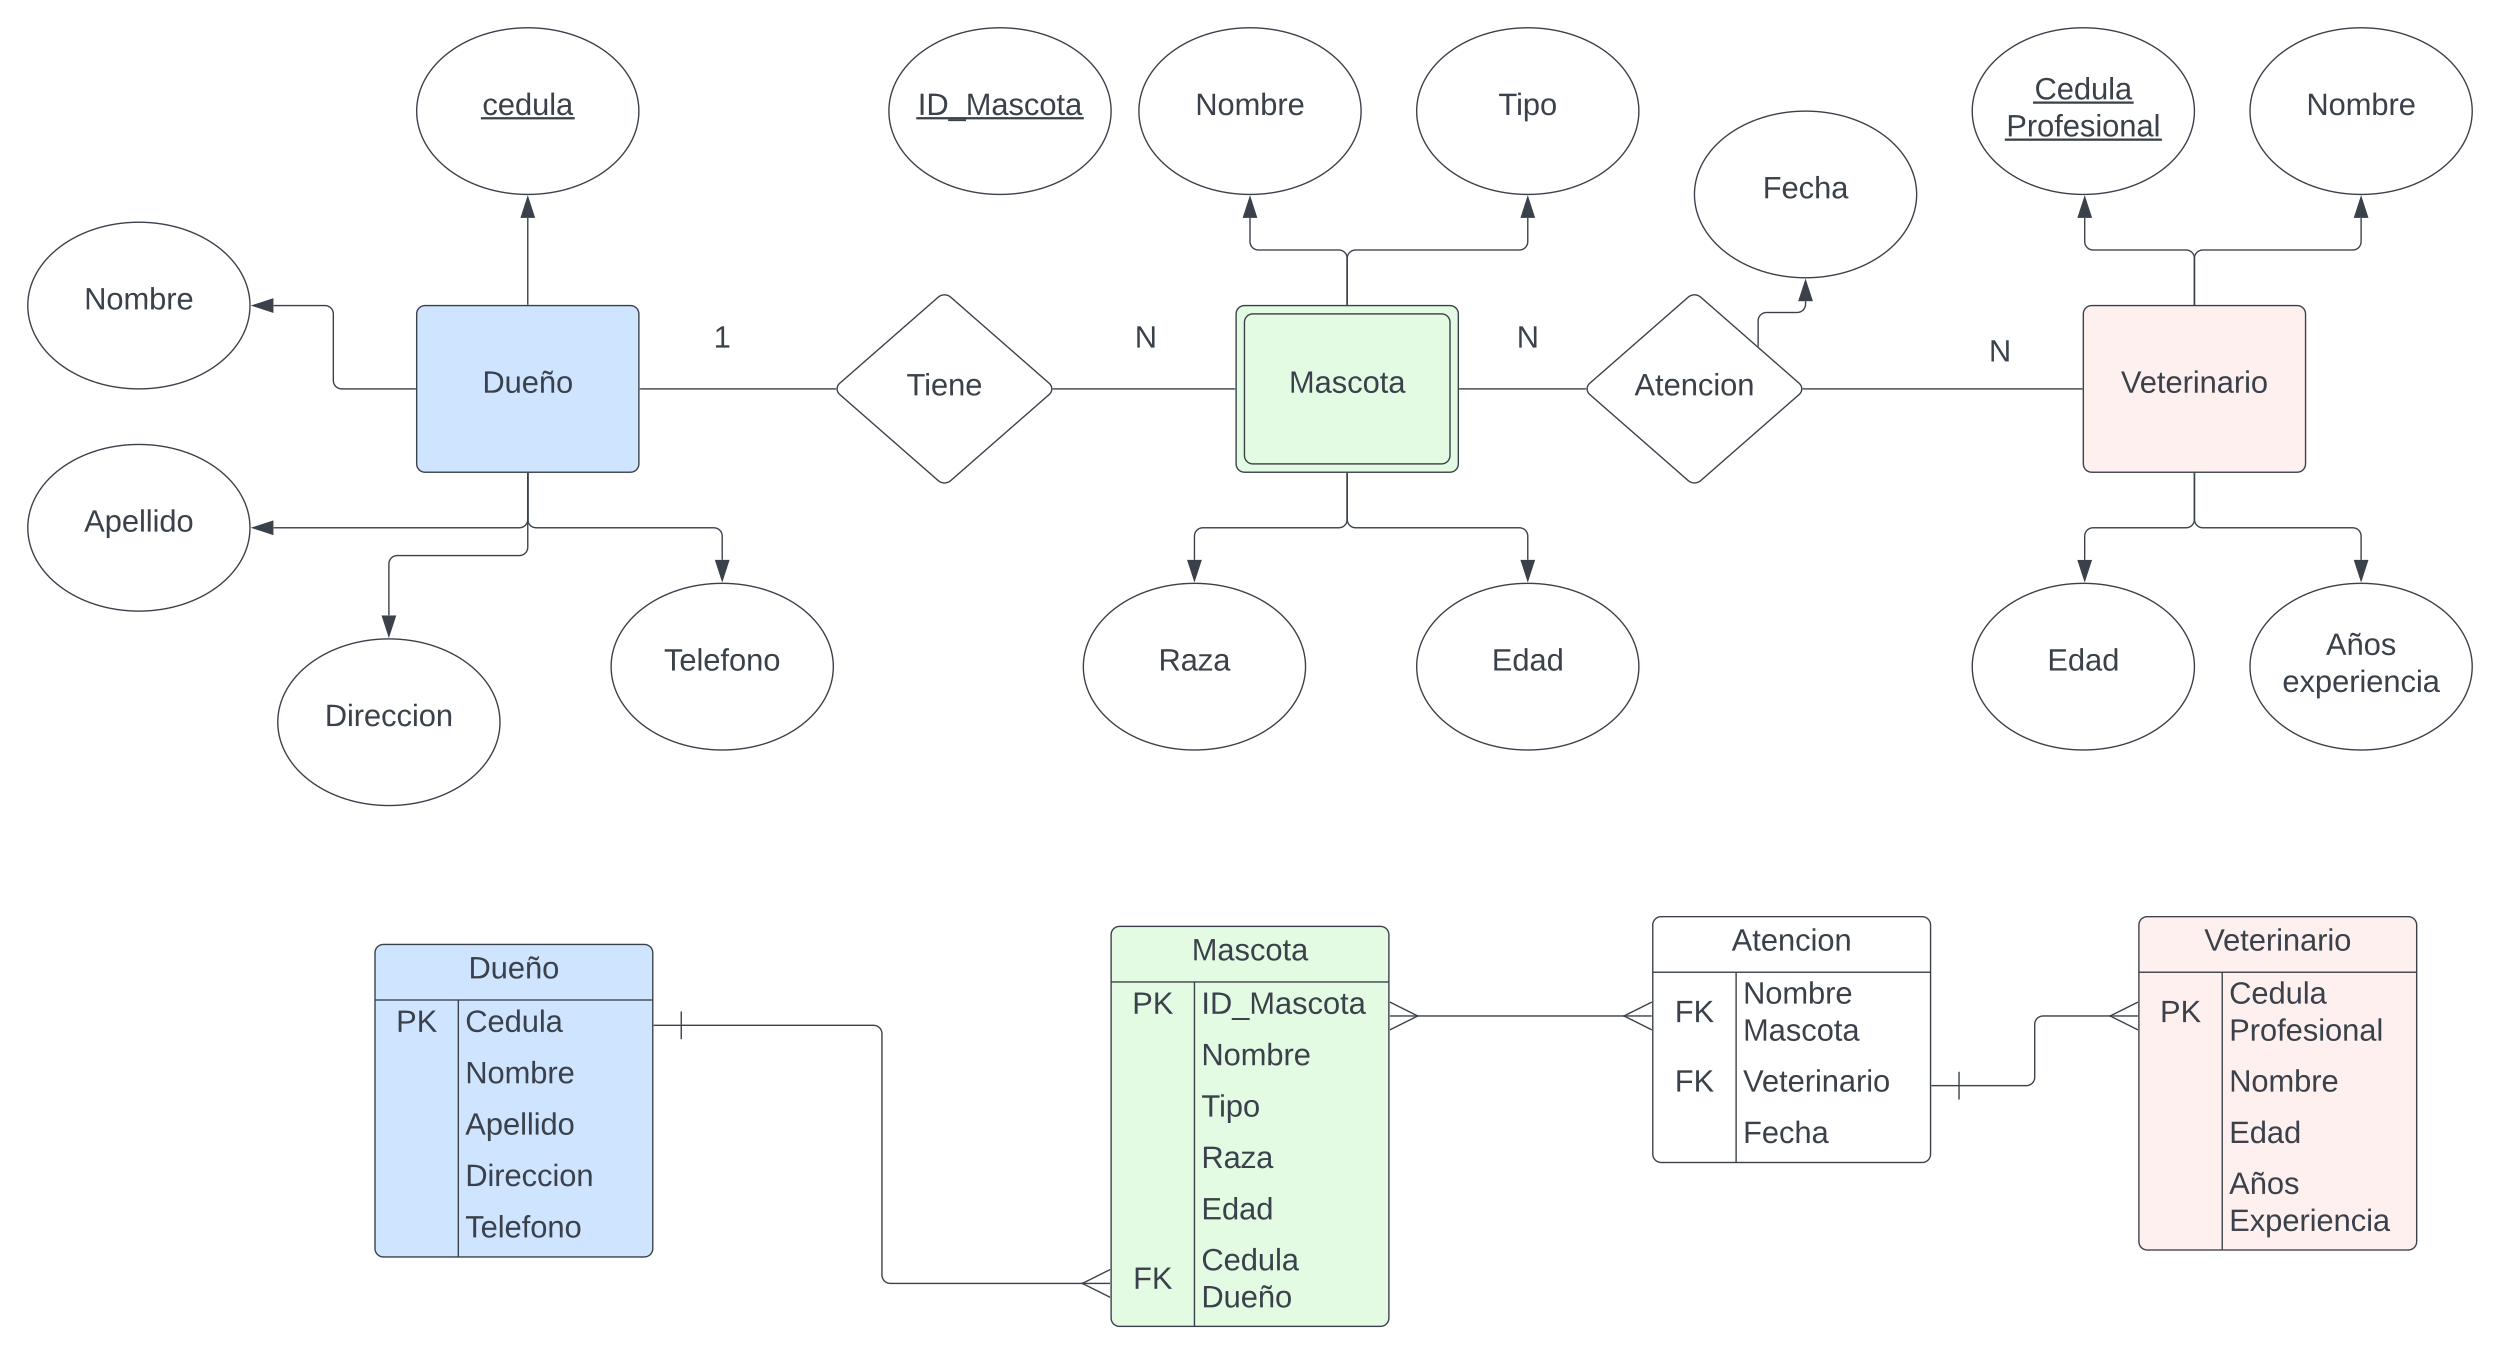
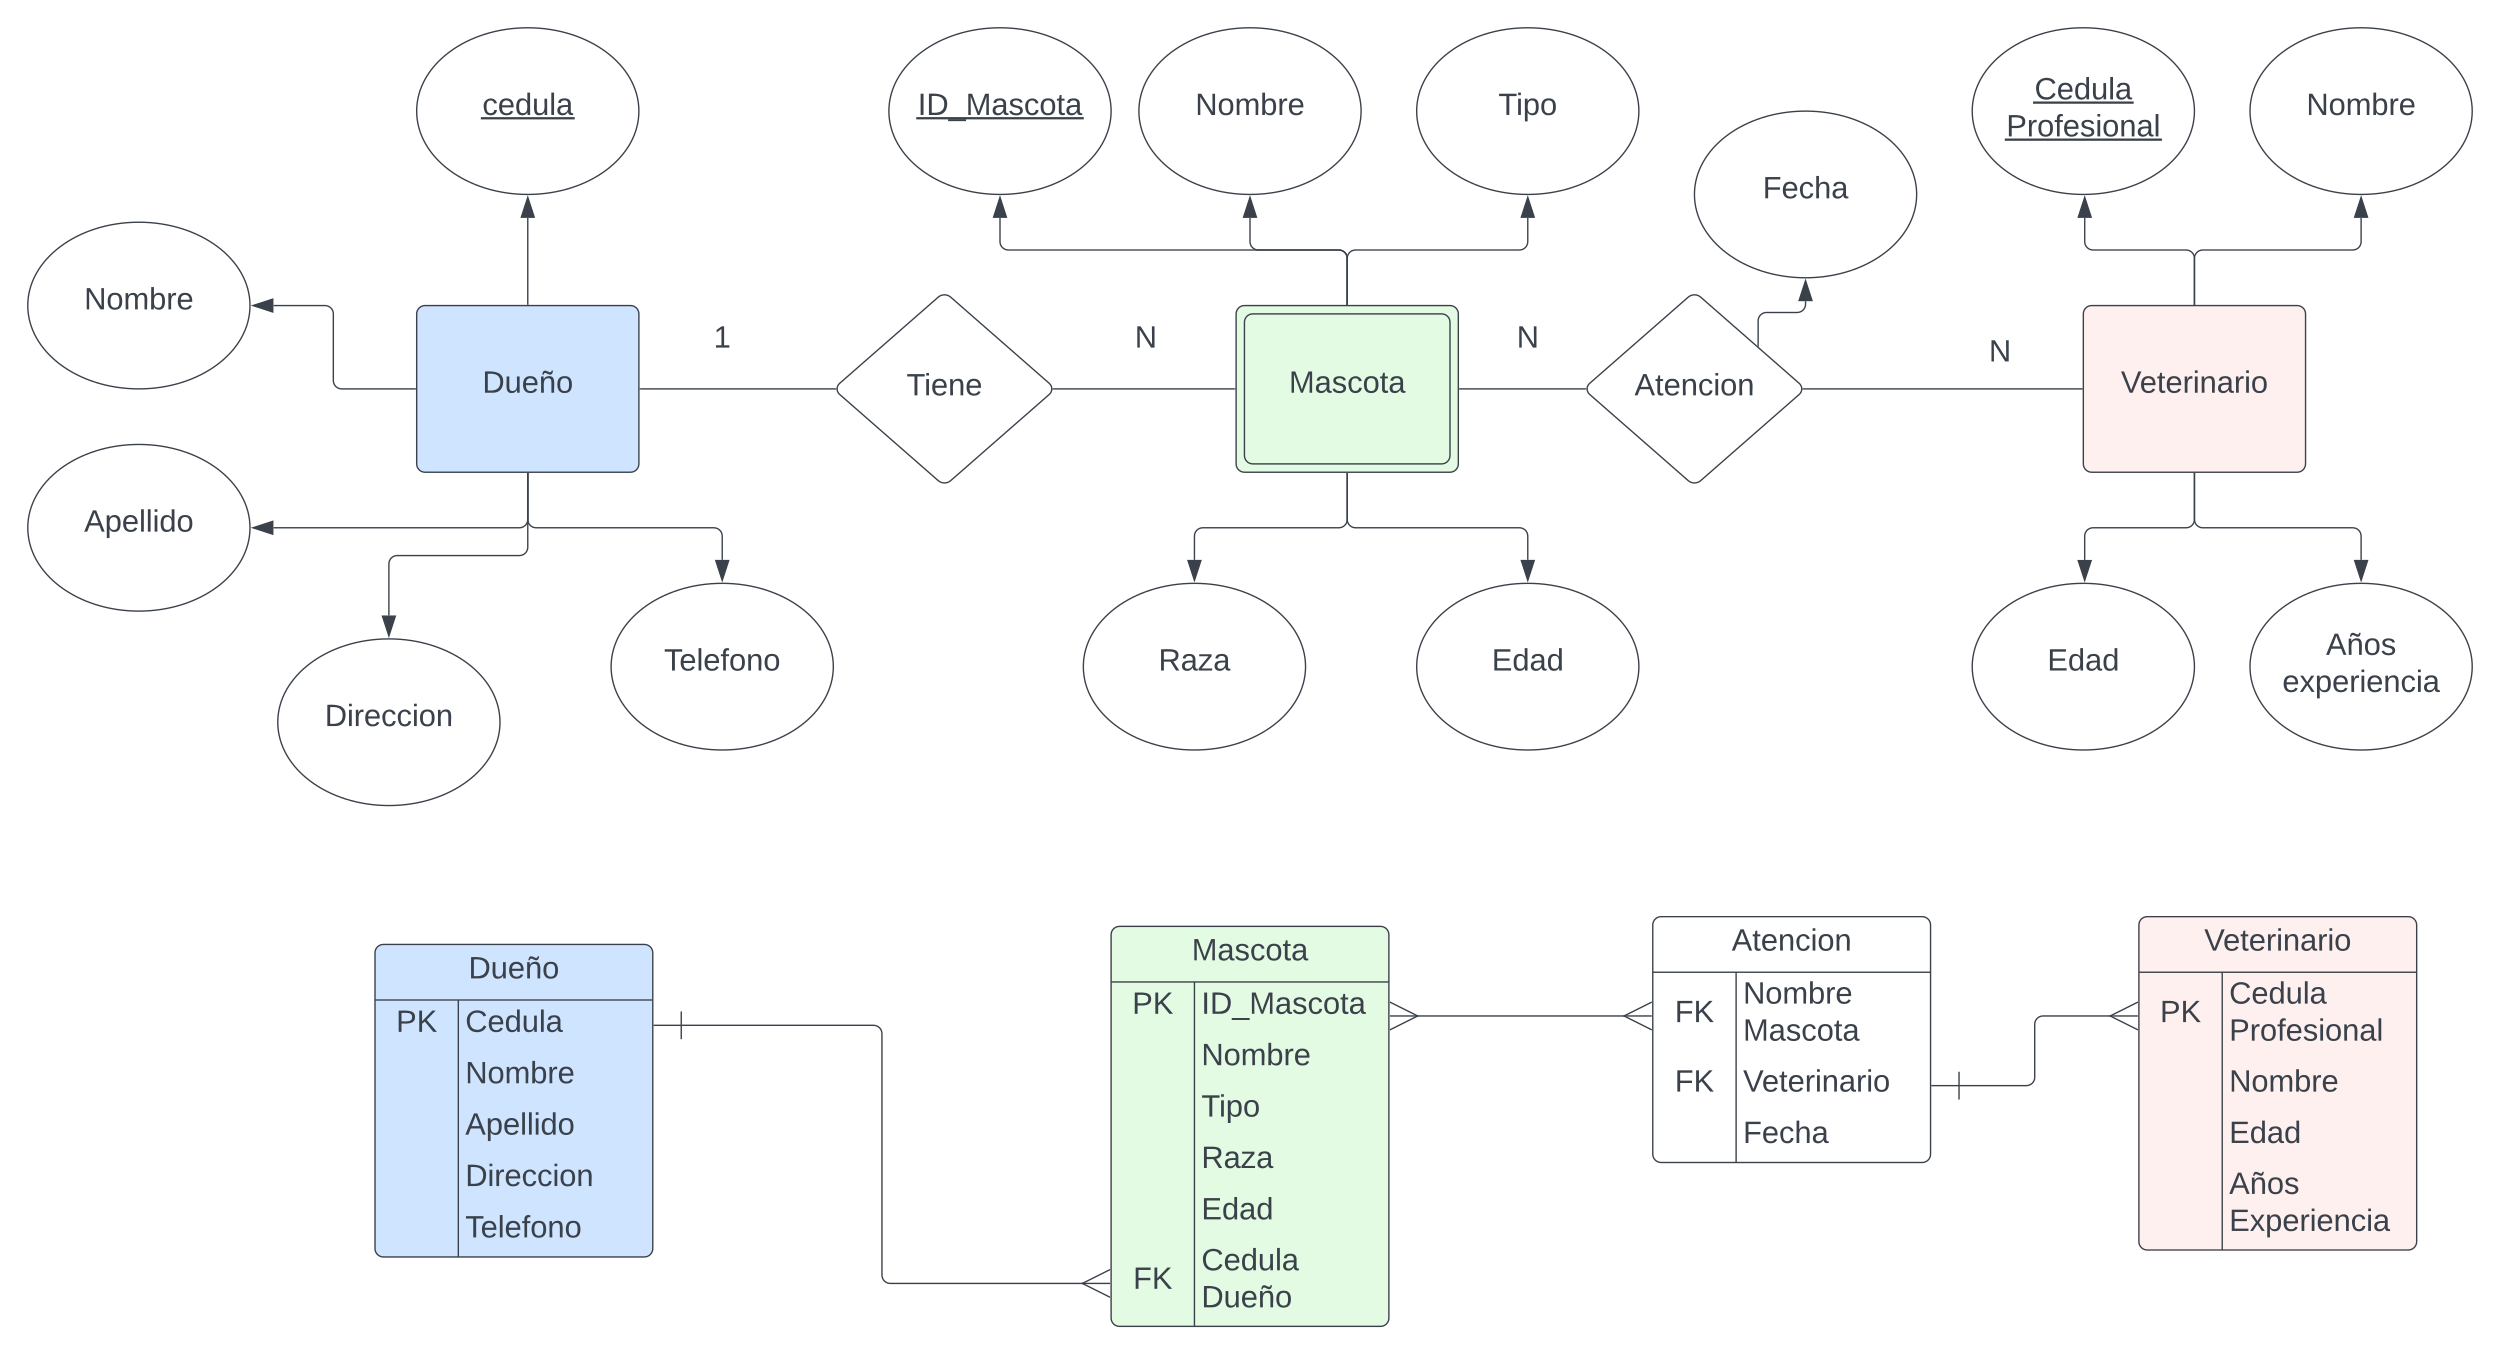
<svg xmlns="http://www.w3.org/2000/svg" xmlns:ns1="lucid" xmlns:xlink="http://www.w3.org/1999/xlink" width="1800" height="975">
  <g transform="translate(220 60)" ns1:page-tab-id="0_0">
    <path d="M-500-500h2500v1500H-500z" fill="#fff" />
    <path d="M80 166a6 6 0 0 1 6-6h148a6 6 0 0 1 6 6v108a6 6 0 0 1-6 6H86a6 6 0 0 1-6-6z" stroke="#3a414a" fill="#cfe4ff" />
    <use xlink:href="#a" transform="matrix(1,0,0,1,80,160) translate(47.31981 62.77778)" />
    <path d="M455.5 153.95a6.86 6.86 0 0 1 9 0l71 62.1a5.25 5.25 0 0 1 0 7.9l-71 62.1a6.86 6.86 0 0 1-9 0l-71-62.1a5.25 5.25 0 0 1 0-7.9z" stroke="#3a414a" fill="#fff" />
    <use xlink:href="#b" transform="matrix(1,0,0,1,380,150) translate(52.69019 74.65278)" />
    <path d="M241 220h140.72" stroke="#3a414a" fill="none" />
    <path d="M241 220.5h-.5v-1h.5zM382.22 220l.04.5h-.55v-1h.56z" stroke="#3a414a" stroke-width=".05" fill="#3a414a" />
    <path d="M538.28 220H669" stroke="#3a414a" fill="none" />
    <path d="M538.3 220.5h-.56l.04-.5-.04-.5h.55zM669.5 220.5h-.5v-1h.5z" stroke="#3a414a" stroke-width=".05" fill="#3a414a" />
    <path d="M995.5 153.95a6.86 6.86 0 0 1 9 0l70.98 62.1a5.25 5.25 0 0 1 0 7.9l-70.97 62.1a6.86 6.86 0 0 1-9 0l-71-62.1a5.25 5.25 0 0 1 0-7.9z" stroke="#3a414a" fill="#fff" />
    <use xlink:href="#c" transform="matrix(1,0,0,1,920,150) translate(36.82599 74.65278)" />
    <path d="M1280 166a6 6 0 0 1 6-6h148a6 6 0 0 1 6 6v108a6 6 0 0 1-6 6h-148a6 6 0 0 1-6-6z" stroke="#3a414a" fill="#fff0f0" />
    <use xlink:href="#d" transform="matrix(1,0,0,1,1280,160) translate(27.04204 62.77778)" />
    <path d="M240 20c0 33.14-35.82 60-80 60S80 53.14 80 20s35.82-60 80-60 80 26.86 80 60z" stroke="#3a414a" fill="#fff" />
    <use xlink:href="#e" transform="matrix(1,0,0,1,80,-40) translate(47.31981 62.77778)" />
    <path d="M-40 160c0 33.14-35.82 60-80 60s-80-26.86-80-60 35.82-60 80-60 80 26.86 80 60z" stroke="#3a414a" fill="#fff" />
    <use xlink:href="#f" transform="matrix(1,0,0,1,-200,100) translate(40.59142 62.77778)" />
    <path d="M-40 320c0 33.14-35.82 60-80 60s-80-26.86-80-60 35.82-60 80-60 80 26.86 80 60z" stroke="#3a414a" fill="#fff" />
    <use xlink:href="#g" transform="matrix(1,0,0,1,-200,260) translate(40.59142 62.77778)" />
    <path d="M140 460c0 33.14-35.82 60-80 60s-80-26.86-80-60 35.82-60 80-60 80 26.86 80 60z" stroke="#3a414a" fill="#fff" />
    <use xlink:href="#h" transform="matrix(1,0,0,1,-20,400) translate(33.83216 62.77778)" />
    <path d="M380 420c0 33.14-35.82 60-80 60s-80-26.86-80-60 35.82-60 80-60 80 26.86 80 60z" stroke="#3a414a" fill="#fff" />
    <use xlink:href="#i" transform="matrix(1,0,0,1,220,360) translate(38.09142 62.77778)" />
    <path d="M79 220H26a6 6 0 0 1-6-6v-48a6 6 0 0 0-6-6h-37.12" stroke="#3a414a" fill="none" />
    <path d="M79.5 220.5H79v-1h.5z" stroke="#3a414a" stroke-width=".05" fill="#3a414a" />
    <path d="M-37.88 160l14.26-4.63v9.26z" stroke="#3a414a" fill="#3a414a" />
    <path d="M160 281v33a6 6 0 0 1-6 6H-23.12" stroke="#3a414a" fill="none" />
    <path d="M160.5 281h-1v-.5h1z" stroke="#3a414a" stroke-width=".05" fill="#3a414a" />
    <path d="M-37.88 320l14.26-4.63v9.26z" stroke="#3a414a" fill="#3a414a" />
    <path d="M160 281v53a6 6 0 0 1-6 6H66a6 6 0 0 0-6 6v37.12" stroke="#3a414a" fill="none" />
    <path d="M160.5 281h-1v-.5h1z" stroke="#3a414a" stroke-width=".05" fill="#3a414a" />
    <path d="M60 397.88l-4.63-14.26h9.27z" stroke="#3a414a" fill="#3a414a" />
    <path d="M160 281v33a6 6 0 0 0 6 6h128a6 6 0 0 1 6 6v17.12" stroke="#3a414a" fill="none" />
    <path d="M160.5 281h-1v-.5h1z" stroke="#3a414a" stroke-width=".05" fill="#3a414a" />
    <path d="M300 357.88l-4.63-14.26h9.26z" stroke="#3a414a" fill="#3a414a" />
    <path d="M160 159V96.88" stroke="#3a414a" fill="none" />
    <path d="M160.5 159.5h-1v-.5h1z" stroke="#3a414a" stroke-width=".05" fill="#3a414a" />
    <path d="M160 82.12l4.63 14.26h-9.26z" stroke="#3a414a" fill="#3a414a" />
    <path d="M250 166a6 6 0 0 1 6-6h88a6 6 0 0 1 6 6v38a6 6 0 0 1-6 6h-88a6 6 0 0 1-6-6z" stroke="#000" stroke-opacity="0" fill="#fff" fill-opacity="0" />
    <use xlink:href="#j" transform="matrix(1,0,0,1,255,165) translate(38.82716 25.27778)" />
    <path d="M555 166a6 6 0 0 1 6-6h88a6 6 0 0 1 6 6v38a6 6 0 0 1-6 6h-88a6 6 0 0 1-6-6z" stroke="#000" stroke-opacity="0" fill="#fff" fill-opacity="0" />
    <use xlink:href="#k" transform="matrix(1,0,0,1,560,165) translate(37.00617 25.27778)" />
    <path d="M831 220h90.72" stroke="#3a414a" fill="none" />
    <path d="M831 220.5h-.5v-1h.5zM922.22 220l.04.5h-.55v-1h.56z" stroke="#3a414a" stroke-width=".05" fill="#3a414a" />
    <path d="M1078.28 220H1279" stroke="#3a414a" fill="none" />
    <path d="M1078.3 220.5h-.56l.04-.5-.04-.5h.55zM1279.5 220.5h-.5v-1h.5z" stroke="#3a414a" stroke-width=".05" fill="#3a414a" />
    <path d="M670 166a6 6 0 0 1 6-6h148a6 6 0 0 1 6 6v108a6 6 0 0 1-6 6H676a6 6 0 0 1-6-6z" stroke="#3a414a" fill="#e3fae3" />
    <path d="M676 172a6 6 0 0 1 6-6h136a6 6 0 0 1 6 6v96a6 6 0 0 1-6 6H682a6 6 0 0 1-6-6z" stroke="#3a414a" fill="#e3fae3" />
    <path d="M676 172a6 6 0 0 1 6-6h136a6 6 0 0 1 6 6v96a6 6 0 0 1-6 6H682a6 6 0 0 1-6-6z" fill="none" />
    <use xlink:href="#l" transform="matrix(1,0,0,1,670,160) translate(38.06056 62.77778)" />
    <path d="M760 20c0 33.14-35.82 60-80 60s-80-26.86-80-60 35.82-60 80-60 80 26.86 80 60z" stroke="#3a414a" fill="#fff" />
    <use xlink:href="#f" transform="matrix(1,0,0,1,600,-40) translate(40.59142 62.77778)" />
    <path d="M960 20c0 33.14-35.82 60-80 60s-80-26.86-80-60 35.82-60 80-60 80 26.86 80 60z" stroke="#3a414a" fill="#fff" />
    <use xlink:href="#m" transform="matrix(1,0,0,1,800,-40) translate(58.86302 62.77778)" />
    <path d="M720 420c0 33.14-35.82 60-80 60s-80-26.86-80-60 35.82-60 80-60 80 26.86 80 60z" stroke="#3a414a" fill="#fff" />
    <use xlink:href="#n" transform="matrix(1,0,0,1,560,360) translate(54.10994 62.77778)" />
    <path d="M960 420c0 33.14-35.82 60-80 60s-80-26.86-80-60 35.82-60 80-60 80 26.86 80 60z" stroke="#3a414a" fill="#fff" />
    <use xlink:href="#o" transform="matrix(1,0,0,1,800,360) translate(54.07907 62.77778)" />
    <path d="M830 166a6 6 0 0 1 6-6h88a6 6 0 0 1 6 6v38a6 6 0 0 1-6 6h-88a6 6 0 0 1-6-6z" stroke="#000" stroke-opacity="0" fill="#fff" fill-opacity="0" />
    <use xlink:href="#k" transform="matrix(1,0,0,1,835,165) translate(37.00617 25.27778)" />
    <path d="M1170 176a6 6 0 0 1 6-6h88a6 6 0 0 1 6 6v38a6 6 0 0 1-6 6h-88a6 6 0 0 1-6-6z" stroke="#000" stroke-opacity="0" fill="#fff" fill-opacity="0" />
    <use xlink:href="#k" transform="matrix(1,0,0,1,1175,175) translate(37.00617 25.27778)" />
    <path d="M750 159v-33a6 6 0 0 0-6-6h-58a6 6 0 0 1-6-6V96.88" stroke="#3a414a" fill="none" />
    <path d="M750.5 159.5h-1v-.5h1z" stroke="#3a414a" stroke-width=".05" fill="#3a414a" />
    <path d="M680 82.12l4.63 14.26h-9.26z" stroke="#3a414a" fill="#3a414a" />
    <path d="M750 159v-33a6 6 0 0 1 6-6h118a6 6 0 0 0 6-6V96.88" stroke="#3a414a" fill="none" />
    <path d="M750.5 159.5h-1v-.5h1z" stroke="#3a414a" stroke-width=".05" fill="#3a414a" />
    <path d="M880 82.12l4.63 14.26h-9.26z" stroke="#3a414a" fill="#3a414a" />
    <path d="M1360 20c0 33.14-35.82 60-80 60s-80-26.86-80-60 35.82-60 80-60 80 26.86 80 60z" stroke="#3a414a" fill="#fff" />
    <use xlink:href="#p" transform="matrix(1,0,0,1,1200,-40) translate(44.88154 51.52778)" />
    <use xlink:href="#q" transform="matrix(1,0,0,1,1200,-40) translate(24.54204 78.19444)" />
    <path d="M1560 20c0 33.14-35.82 60-80 60s-80-26.86-80-60 35.82-60 80-60 80 26.86 80 60z" stroke="#3a414a" fill="#fff" />
    <use xlink:href="#f" transform="matrix(1,0,0,1,1400,-40) translate(40.59142 62.77778)" />
    <path d="M1360 420c0 33.14-35.82 60-80 60s-80-26.86-80-60 35.82-60 80-60 80 26.86 80 60z" stroke="#3a414a" fill="#fff" />
    <use xlink:href="#o" transform="matrix(1,0,0,1,1200,360) translate(54.07907 62.77778)" />
    <path d="M1560 420c0 33.14-35.82 60-80 60s-80-26.86-80-60 35.82-60 80-60 80 26.86 80 60z" stroke="#3a414a" fill="#fff" />
    <use xlink:href="#r" transform="matrix(1,0,0,1,1400,360) translate(54.69636 51.52778)" />
    <use xlink:href="#s" transform="matrix(1,0,0,1,1400,360) translate(23.30747 78.19444)" />
    <path d="M1160 80c0 33.14-35.82 60-80 60s-80-26.86-80-60 35.82-60 80-60 80 26.86 80 60z" stroke="#3a414a" fill="#fff" />
    <use xlink:href="#t" transform="matrix(1,0,0,1,1000,20) translate(49.17167 62.77778)" />
    <path d="M1360 159v-33a6 6 0 0 0-6-6h-67a6 6 0 0 1-6-6V96.88" stroke="#3a414a" fill="none" />
    <path d="M1360.5 159.5h-1v-.5h1z" stroke="#3a414a" stroke-width=".05" fill="#3a414a" />
    <path d="M1281 82.1l4.63 14.28h-9.27z" stroke="#3a414a" fill="#3a414a" />
    <path d="M1360 159v-33a6 6 0 0 1 6-6h108a6 6 0 0 0 6-6V96.88" stroke="#3a414a" fill="none" />
    <path d="M1360.5 159.5h-1v-.5h1z" stroke="#3a414a" stroke-width=".05" fill="#3a414a" />
    <path d="M1480 82.12l4.63 14.26h-9.27z" stroke="#3a414a" fill="#3a414a" />
    <path d="M1360 281v33a6 6 0 0 1-6 6h-67.03a6 6 0 0 0-6 6v17.15" stroke="#3a414a" fill="none" />
    <path d="M1360.5 281h-1v-.5h1z" stroke="#3a414a" stroke-width=".05" fill="#3a414a" />
    <path d="M1280.97 357.9l-4.63-14.25h9.27z" stroke="#3a414a" fill="#3a414a" />
    <path d="M1360 281v33a6 6 0 0 0 6 6h108a6 6 0 0 1 6 6v17.12" stroke="#3a414a" fill="none" />
    <path d="M1360.5 281h-1v-.5h1z" stroke="#3a414a" stroke-width=".05" fill="#3a414a" />
    <path d="M1480 357.88l-4.63-14.26h9.27z" stroke="#3a414a" fill="#3a414a" />
    <path d="M1045.86 188.96v-17.98a6 6 0 0 1 6-6H1074a6 6 0 0 0 6-6v-2.1" stroke="#3a414a" fill="none" />
    <path d="M1046.36 189.9l-1-.88v-.07h1z" stroke="#3a414a" stroke-width=".05" fill="#3a414a" />
    <path d="M1080 142.12l4.63 14.26h-9.27z" stroke="#3a414a" fill="#3a414a" />
    <path d="M750 281v33a6 6 0 0 1-6 6h-98a6 6 0 0 0-6 6v17.12" stroke="#3a414a" fill="none" />
    <path d="M750.5 281h-1v-.5h1z" stroke="#3a414a" stroke-width=".05" fill="#3a414a" />
    <path d="M640 357.88l-4.63-14.26h9.26z" stroke="#3a414a" fill="#3a414a" />
    <path d="M750 281v33a6 6 0 0 0 6 6h118a6 6 0 0 1 6 6v17.12" stroke="#3a414a" fill="none" />
    <path d="M750.5 281h-1v-.5h1z" stroke="#3a414a" stroke-width=".05" fill="#3a414a" />
    <path d="M880 357.88l-4.63-14.26h9.26z" stroke="#3a414a" fill="#3a414a" />
    <path d="M50 626a6 6 0 0 1 6-6h188a6 6 0 0 1 6 6v213a6 6 0 0 1-6 6H56a6 6 0 0 1-6-6z" fill="#cfe4ff" />
    <path d="M50 626a6 6 0 0 1 6-6h188a6 6 0 0 1 6 6v213a6 6 0 0 1-6 6H56a6 6 0 0 1-6-6zM50 660h200M110 660v185" stroke="#3a414a" fill="none" />
    <use xlink:href="#a" transform="matrix(1,0,0,1,60,620) translate(57.31481 24.44444)" />
    <use xlink:href="#u" transform="matrix(1,0,0,1,55,662.5) translate(10.18519 20.44444)" />
    <use xlink:href="#v" transform="matrix(1,0,0,1,115,662.5) translate(0 20.44444)" />
    <use xlink:href="#f" transform="matrix(1,0,0,1,115,699.5) translate(0 20.44444)" />
    <use xlink:href="#g" transform="matrix(1,0,0,1,115,736.5) translate(0 20.44444)" />
    <use xlink:href="#h" transform="matrix(1,0,0,1,115,773.5) translate(0 20.44444)" />
    <use xlink:href="#i" transform="matrix(1,0,0,1,115,810.5) translate(0 20.44444)" />
    <path d="M580 613a6 6 0 0 1 6-6h188a6 6 0 0 1 6 6v276a6 6 0 0 1-6 6H586a6 6 0 0 1-6-6z" fill="#e3fae3" />
    <path d="M580 613a6 6 0 0 1 6-6h188a6 6 0 0 1 6 6v276a6 6 0 0 1-6 6H586a6 6 0 0 1-6-6zM580 647h200M640 647v248" stroke="#3a414a" fill="none" />
    <use xlink:href="#l" transform="matrix(1,0,0,1,590,607) translate(48.05556 24.44444)" />
    <use xlink:href="#u" transform="matrix(1,0,0,1,585,649.5) translate(10.18519 20.44444)" />
    <use xlink:href="#w" transform="matrix(1,0,0,1,645,649.5) translate(0 20.44444)" />
    <use xlink:href="#f" transform="matrix(1,0,0,1,645,686.5) translate(0 20.44444)" />
    <use xlink:href="#m" transform="matrix(1,0,0,1,645,723.5) translate(0 20.44444)" />
    <use xlink:href="#n" transform="matrix(1,0,0,1,645,760.5) translate(0 20.44444)" />
    <use xlink:href="#o" transform="matrix(1,0,0,1,645,797.5) translate(0 20.44444)" />
    <use xlink:href="#x" transform="matrix(1,0,0,1,585,834.5) translate(10.83333 33.44444)" />
    <use xlink:href="#y" transform="matrix(1,0,0,1,645,834.5) translate(0 20.11111)" />
    <use xlink:href="#z" transform="matrix(1,0,0,1,645,834.5) translate(0 46.77778)" />
    <path d="M270.5 678.23H409a6 6 0 0 1 6 6v173.83a6 6 0 0 0 6 6h139.1" stroke="#3a414a" fill="none" />
    <path d="M270.5 688.23v-20M250.5 678.23h20" stroke="#3a414a" fill="#fff" />
    <path d="M579.28 874.06l-20-10 20-10" stroke="#3a414a" fill="#fff" fill-opacity="0" />
    <path d="M579.28 864.06h-20" stroke="#3a414a" fill="#fff" />
    <path d="M970 606a6 6 0 0 1 6-6h188a6 6 0 0 1 6 6v165a6 6 0 0 1-6 6H976a6 6 0 0 1-6-6z" fill="#fff" />
    <path d="M970 606a6 6 0 0 1 6-6h188a6 6 0 0 1 6 6v165a6 6 0 0 1-6 6H976a6 6 0 0 1-6-6zM970 640h200M1030 640v137" stroke="#3a414a" fill="none" />
    <use xlink:href="#c" transform="matrix(1,0,0,1,980,600) translate(46.82099 24.44444)" />
    <use xlink:href="#x" transform="matrix(1,0,0,1,975,642.5) translate(10.83333 33.44444)" />
    <use xlink:href="#A" transform="matrix(1,0,0,1,1035,642.5) translate(0 20.11111)" />
    <use xlink:href="#B" transform="matrix(1,0,0,1,1035,642.5) translate(0 46.77778)" />
    <use xlink:href="#x" transform="matrix(1,0,0,1,975,705.5) translate(10.83333 20.44444)" />
    <use xlink:href="#d" transform="matrix(1,0,0,1,1035,705.5) translate(0 20.44444)" />
    <use xlink:href="#t" transform="matrix(1,0,0,1,1035,742.5) translate(0 20.44444)" />
    <path d="M799.9 671.5h150.2" stroke="#3a414a" fill="none" />
    <path d="M780.72 661.5l20 10-20 10" stroke="#3a414a" fill="#fff" fill-opacity="0" />
    <path d="M780.72 671.5h20" stroke="#3a414a" fill="#fff" />
    <path d="M969.28 681.5l-20-10 20-10" stroke="#3a414a" fill="#fff" fill-opacity="0" />
    <path d="M969.28 671.5h-20M580 20c0 33.14-35.82 60-80 60s-80-26.86-80-60 35.82-60 80-60 80 26.86 80 60z" stroke="#3a414a" fill="#fff" />
    <use xlink:href="#C" transform="matrix(1,0,0,1,420,-40) translate(20.80747 62.77778)" />
    <path d="M1320 606a6 6 0 0 1 6-6h188a6 6 0 0 1 6 6v228a6 6 0 0 1-6 6h-188a6 6 0 0 1-6-6z" fill="#fff0f0" />
    <path d="M1320 606a6 6 0 0 1 6-6h188a6 6 0 0 1 6 6v228a6 6 0 0 1-6 6h-188a6 6 0 0 1-6-6zM1320 640h200M1380 640v200" stroke="#3a414a" fill="none" />
    <use xlink:href="#d" transform="matrix(1,0,0,1,1330,600) translate(37.03704 24.44444)" />
    <use xlink:href="#u" transform="matrix(1,0,0,1,1325,642.5) translate(10.18519 33.44444)" />
    <use xlink:href="#y" transform="matrix(1,0,0,1,1385,642.5) translate(0 20.11111)" />
    <use xlink:href="#D" transform="matrix(1,0,0,1,1385,642.5) translate(0 46.77778)" />
    <use xlink:href="#f" transform="matrix(1,0,0,1,1385,705.5) translate(0 20.44444)" />
    <use xlink:href="#o" transform="matrix(1,0,0,1,1385,742.5) translate(0 20.44444)" />
    <use xlink:href="#r" transform="matrix(1,0,0,1,1385,779.5) translate(0 20.11111)" />
    <use xlink:href="#E" transform="matrix(1,0,0,1,1385,779.5) translate(0 46.77778)" />
    <path d="M1300.1 671.5H1251a6 6 0 0 0-6 6v38.16a6 6 0 0 1-6 6h-48.5" stroke="#3a414a" fill="none" />
    <path d="M1319.28 681.5l-20-10 20-10" stroke="#3a414a" fill="#fff" fill-opacity="0" />
    <path d="M1319.28 671.5h-20M1190.5 731.66v-20M1170.5 721.66h20" stroke="#3a414a" fill="#fff" />
+     <path d="M750 159v-33a6 6 0 0 0-6-6H506a6 6 0 0 1-6-6V96.88" stroke="#3a414a" fill="none" />
+     <path d="M750.5 159.5h-1v-.5h1z" stroke="#3a414a" stroke-width=".05" fill="#3a414a" />
+     <path d="M500 82.12l4.63 14.26h-9.26z" stroke="#3a414a" fill="#3a414a" />
    <defs>
      <path fill="#3a414a" d="M30-248c118-7 216 8 213 122C240-48 200 0 122 0H30v-248zM63-27c89 8 146-16 146-99s-60-101-146-95v194" id="F" />
      <path fill="#3a414a" d="M84 4C-5 8 30-112 23-190h32v120c0 31 7 50 39 49 72-2 45-101 50-169h31l1 190h-30c-1-10 1-25-2-33-11 22-28 36-60 37" id="G" />
      <path fill="#3a414a" d="M100-194c63 0 86 42 84 106H49c0 40 14 67 53 68 26 1 43-12 49-29l28 8c-11 28-37 45-77 45C44 4 14-33 15-96c1-61 26-98 85-98zm52 81c6-60-76-77-97-28-3 7-6 17-6 28h103" id="H" />
      <path fill="#3a414a" d="M118-194c89-4 53 116 60 194h-32v-121c0-31-8-49-39-48C35-167 63-67 58 0H26l-1-190h30c1 10-1 24 2 32 11-22 29-35 61-36zm47-64c-3 23-9 48-36 47-26-1-65-44-74 0H39c4-23 8-48 36-47s64 44 74 0h16" id="I" />
      <path fill="#3a414a" d="M100-194c62-1 85 37 85 99 1 63-27 99-86 99S16-35 15-95c0-66 28-99 85-99zM99-20c44 1 53-31 53-75 0-43-8-75-51-75s-53 32-53 75 10 74 51 75" id="J" />
      <g id="a">
        <use transform="matrix(0.0617284,0,0,0.0617284,0,0)" xlink:href="#F" />
        <use transform="matrix(0.0617284,0,0,0.0617284,15.98765,0)" xlink:href="#G" />
        <use transform="matrix(0.0617284,0,0,0.0617284,28.33333,0)" xlink:href="#H" />
        <use transform="matrix(0.0617284,0,0,0.0617284,40.67901,0)" xlink:href="#I" />
        <use transform="matrix(0.0617284,0,0,0.0617284,53.02469,0)" xlink:href="#J" />
      </g>
      <path fill="#3a414a" d="M127-220V0H93v-220H8v-28h204v28h-85" id="K" />
      <path fill="#3a414a" d="M24-231v-30h32v30H24zM24 0v-190h32V0H24" id="L" />
      <path fill="#3a414a" d="M117-194c89-4 53 116 60 194h-32v-121c0-31-8-49-39-48C34-167 62-67 57 0H25l-1-190h30c1 10-1 24 2 32 11-22 29-35 61-36" id="M" />
      <g id="b">
        <use transform="matrix(0.0617284,0,0,0.0617284,0,0)" xlink:href="#K" />
        <use transform="matrix(0.0617284,0,0,0.0617284,12.71605,0)" xlink:href="#L" />
        <use transform="matrix(0.0617284,0,0,0.0617284,17.59259,0)" xlink:href="#H" />
        <use transform="matrix(0.0617284,0,0,0.0617284,29.93827,0)" xlink:href="#M" />
        <use transform="matrix(0.0617284,0,0,0.0617284,42.28395,0)" xlink:href="#H" />
      </g>
      <path fill="#3a414a" d="M205 0l-28-72H64L36 0H1l101-248h38L239 0h-34zm-38-99l-47-123c-12 45-31 82-46 123h93" id="N" />
      <path fill="#3a414a" d="M59-47c-2 24 18 29 38 22v24C64 9 27 4 27-40v-127H5v-23h24l9-43h21v43h35v23H59v120" id="O" />
      <path fill="#3a414a" d="M96-169c-40 0-48 33-48 73s9 75 48 75c24 0 41-14 43-38l32 2c-6 37-31 61-74 61-59 0-76-41-82-99-10-93 101-131 147-64 4 7 5 14 7 22l-32 3c-4-21-16-35-41-35" id="P" />
      <g id="c">
        <use transform="matrix(0.0617284,0,0,0.0617284,0,0)" xlink:href="#N" />
        <use transform="matrix(0.0617284,0,0,0.0617284,14.81481,0)" xlink:href="#O" />
        <use transform="matrix(0.0617284,0,0,0.0617284,20.98765,0)" xlink:href="#H" />
        <use transform="matrix(0.0617284,0,0,0.0617284,33.33333,0)" xlink:href="#M" />
        <use transform="matrix(0.0617284,0,0,0.0617284,45.67901,0)" xlink:href="#P" />
        <use transform="matrix(0.0617284,0,0,0.0617284,56.79012,0)" xlink:href="#L" />
        <use transform="matrix(0.0617284,0,0,0.0617284,61.66667,0)" xlink:href="#J" />
        <use transform="matrix(0.0617284,0,0,0.0617284,74.01235,0)" xlink:href="#M" />
      </g>
      <path fill="#3a414a" d="M137 0h-34L2-248h35l83 218 83-218h36" id="Q" />
      <path fill="#3a414a" d="M114-163C36-179 61-72 57 0H25l-1-190h30c1 12-1 29 2 39 6-27 23-49 58-41v29" id="R" />
      <path fill="#3a414a" d="M141-36C126-15 110 5 73 4 37 3 15-17 15-53c-1-64 63-63 125-63 3-35-9-54-41-54-24 1-41 7-42 31l-33-3c5-37 33-52 76-52 45 0 72 20 72 64v82c-1 20 7 32 28 27v20c-31 9-61-2-59-35zM48-53c0 20 12 33 32 33 41-3 63-29 60-74-43 2-92-5-92 41" id="S" />
      <g id="d">
        <use transform="matrix(0.0617284,0,0,0.0617284,0,0)" xlink:href="#Q" />
        <use transform="matrix(0.0617284,0,0,0.0617284,13.58025,0)" xlink:href="#H" />
        <use transform="matrix(0.0617284,0,0,0.0617284,25.92593,0)" xlink:href="#O" />
        <use transform="matrix(0.0617284,0,0,0.0617284,32.09877,0)" xlink:href="#H" />
        <use transform="matrix(0.0617284,0,0,0.0617284,44.44444,0)" xlink:href="#R" />
        <use transform="matrix(0.0617284,0,0,0.0617284,51.79012,0)" xlink:href="#L" />
        <use transform="matrix(0.0617284,0,0,0.0617284,56.66667,0)" xlink:href="#M" />
        <use transform="matrix(0.0617284,0,0,0.0617284,69.01235,0)" xlink:href="#S" />
        <use transform="matrix(0.0617284,0,0,0.0617284,81.35802,0)" xlink:href="#R" />
        <use transform="matrix(0.0617284,0,0,0.0617284,88.7037,0)" xlink:href="#L" />
        <use transform="matrix(0.0617284,0,0,0.0617284,93.58025,0)" xlink:href="#J" />
      </g>
      <path fill="#3a414a" d="M85-194c31 0 48 13 60 33l-1-100h32l1 261h-30c-2-10 0-23-3-31C134-8 116 4 85 4 32 4 16-35 15-94c0-66 23-100 70-100zm9 24c-40 0-46 34-46 75 0 40 6 74 45 74 42 0 51-32 51-76 0-42-9-74-50-73" id="T" />
      <path fill="#3a414a" d="M24 0v-261h32V0H24" id="U" />
      <g id="e">
        <use transform="matrix(0.0617284,0,0,0.0617284,0,0)" xlink:href="#P" />
        <use transform="matrix(0.0617284,0,0,0.0617284,11.11111,0)" xlink:href="#H" />
        <use transform="matrix(0.0617284,0,0,0.0617284,23.45679,0)" xlink:href="#T" />
        <use transform="matrix(0.0617284,0,0,0.0617284,35.80247,0)" xlink:href="#G" />
        <use transform="matrix(0.0617284,0,0,0.0617284,48.14815,0)" xlink:href="#U" />
        <use transform="matrix(0.0617284,0,0,0.0617284,53.02469,0)" xlink:href="#S" />
        <path fill="#3a414a" d="M-1.1 1.54h67.58v1.63h-67.6z" />
      </g>
      <path fill="#3a414a" d="M190 0L58-211 59 0H30v-248h39L202-35l-2-213h31V0h-41" id="V" />
      <path fill="#3a414a" d="M210-169c-67 3-38 105-44 169h-31v-121c0-29-5-50-35-48C34-165 62-65 56 0H25l-1-190h30c1 10-1 24 2 32 10-44 99-50 107 0 11-21 27-35 58-36 85-2 47 119 55 194h-31v-121c0-29-5-49-35-48" id="W" />
      <path fill="#3a414a" d="M115-194c53 0 69 39 70 98 0 66-23 100-70 100C84 3 66-7 56-30L54 0H23l1-261h32v101c10-23 28-34 59-34zm-8 174c40 0 45-34 45-75 0-40-5-75-45-74-42 0-51 32-51 76 0 43 10 73 51 73" id="X" />
      <g id="f">
        <use transform="matrix(0.0617284,0,0,0.0617284,0,0)" xlink:href="#V" />
        <use transform="matrix(0.0617284,0,0,0.0617284,15.98765,0)" xlink:href="#J" />
        <use transform="matrix(0.0617284,0,0,0.0617284,28.33333,0)" xlink:href="#W" />
        <use transform="matrix(0.0617284,0,0,0.0617284,46.79012,0)" xlink:href="#X" />
        <use transform="matrix(0.0617284,0,0,0.0617284,59.1358,0)" xlink:href="#R" />
        <use transform="matrix(0.0617284,0,0,0.0617284,66.48148,0)" xlink:href="#H" />
      </g>
      <path fill="#3a414a" d="M115-194c55 1 70 41 70 98S169 2 115 4C84 4 66-9 55-30l1 105H24l-1-265h31l2 30c10-21 28-34 59-34zm-8 174c40 0 45-34 45-75s-6-73-45-74c-42 0-51 32-51 76 0 43 10 73 51 73" id="Y" />
      <g id="g">
        <use transform="matrix(0.0617284,0,0,0.0617284,0,0)" xlink:href="#N" />
        <use transform="matrix(0.0617284,0,0,0.0617284,14.81481,0)" xlink:href="#Y" />
        <use transform="matrix(0.0617284,0,0,0.0617284,27.16049,0)" xlink:href="#H" />
        <use transform="matrix(0.0617284,0,0,0.0617284,39.50617,0)" xlink:href="#U" />
        <use transform="matrix(0.0617284,0,0,0.0617284,44.38272,0)" xlink:href="#U" />
        <use transform="matrix(0.0617284,0,0,0.0617284,49.25926,0)" xlink:href="#L" />
        <use transform="matrix(0.0617284,0,0,0.0617284,54.1358,0)" xlink:href="#T" />
        <use transform="matrix(0.0617284,0,0,0.0617284,66.48148,0)" xlink:href="#J" />
      </g>
      <g id="h">
        <use transform="matrix(0.0617284,0,0,0.0617284,0,0)" xlink:href="#F" />
        <use transform="matrix(0.0617284,0,0,0.0617284,15.98765,0)" xlink:href="#L" />
        <use transform="matrix(0.0617284,0,0,0.0617284,20.8642,0)" xlink:href="#R" />
        <use transform="matrix(0.0617284,0,0,0.0617284,28.20988,0)" xlink:href="#H" />
        <use transform="matrix(0.0617284,0,0,0.0617284,40.55556,0)" xlink:href="#P" />
        <use transform="matrix(0.0617284,0,0,0.0617284,51.66667,0)" xlink:href="#P" />
        <use transform="matrix(0.0617284,0,0,0.0617284,62.77778,0)" xlink:href="#L" />
        <use transform="matrix(0.0617284,0,0,0.0617284,67.65432,0)" xlink:href="#J" />
        <use transform="matrix(0.0617284,0,0,0.0617284,80,0)" xlink:href="#M" />
      </g>
      <path fill="#3a414a" d="M101-234c-31-9-42 10-38 44h38v23H63V0H32v-167H5v-23h27c-7-52 17-82 69-68v24" id="Z" />
      <g id="i">
        <use transform="matrix(0.0617284,0,0,0.0617284,0,0)" xlink:href="#K" />
        <use transform="matrix(0.0617284,0,0,0.0617284,11.04938,0)" xlink:href="#H" />
        <use transform="matrix(0.0617284,0,0,0.0617284,23.39506,0)" xlink:href="#U" />
        <use transform="matrix(0.0617284,0,0,0.0617284,28.2716,0)" xlink:href="#H" />
        <use transform="matrix(0.0617284,0,0,0.0617284,40.61728,0)" xlink:href="#Z" />
        <use transform="matrix(0.0617284,0,0,0.0617284,46.79012,0)" xlink:href="#J" />
        <use transform="matrix(0.0617284,0,0,0.0617284,59.1358,0)" xlink:href="#M" />
        <use transform="matrix(0.0617284,0,0,0.0617284,71.48148,0)" xlink:href="#J" />
      </g>
      <path fill="#3a414a" d="M27 0v-27h64v-190l-56 39v-29l58-41h29v221h61V0H27" id="aa" />
      <use transform="matrix(0.0617284,0,0,0.0617284,0,0)" xlink:href="#aa" id="j" />
      <use transform="matrix(0.0617284,0,0,0.0617284,0,0)" xlink:href="#V" id="k" />
      <path fill="#3a414a" d="M240 0l2-218c-23 76-54 145-80 218h-23L58-218 59 0H30v-248h44l77 211c21-75 51-140 76-211h43V0h-30" id="ab" />
      <path fill="#3a414a" d="M135-143c-3-34-86-38-87 0 15 53 115 12 119 90S17 21 10-45l28-5c4 36 97 45 98 0-10-56-113-15-118-90-4-57 82-63 122-42 12 7 21 19 24 35" id="ac" />
      <g id="l">
        <use transform="matrix(0.0617284,0,0,0.0617284,0,0)" xlink:href="#ab" />
        <use transform="matrix(0.0617284,0,0,0.0617284,18.45679,0)" xlink:href="#S" />
        <use transform="matrix(0.0617284,0,0,0.0617284,30.80247,0)" xlink:href="#ac" />
        <use transform="matrix(0.0617284,0,0,0.0617284,41.91358,0)" xlink:href="#P" />
        <use transform="matrix(0.0617284,0,0,0.0617284,53.02469,0)" xlink:href="#J" />
        <use transform="matrix(0.0617284,0,0,0.0617284,65.37037,0)" xlink:href="#O" />
        <use transform="matrix(0.0617284,0,0,0.0617284,71.54321,0)" xlink:href="#S" />
      </g>
      <g id="m">
        <use transform="matrix(0.0617284,0,0,0.0617284,0,0)" xlink:href="#K" />
        <use transform="matrix(0.0617284,0,0,0.0617284,12.71605,0)" xlink:href="#L" />
        <use transform="matrix(0.0617284,0,0,0.0617284,17.59259,0)" xlink:href="#Y" />
        <use transform="matrix(0.0617284,0,0,0.0617284,29.93827,0)" xlink:href="#J" />
      </g>
      <path fill="#3a414a" d="M233-177c-1 41-23 64-60 70L243 0h-38l-65-103H63V0H30v-248c88 3 205-21 203 71zM63-129c60-2 137 13 137-47 0-61-80-42-137-45v92" id="ad" />
      <path fill="#3a414a" d="M9 0v-24l116-142H16v-24h144v24L44-24h123V0H9" id="ae" />
      <g id="n">
        <use transform="matrix(0.0617284,0,0,0.0617284,0,0)" xlink:href="#ad" />
        <use transform="matrix(0.0617284,0,0,0.0617284,15.98765,0)" xlink:href="#S" />
        <use transform="matrix(0.0617284,0,0,0.0617284,28.33333,0)" xlink:href="#ae" />
        <use transform="matrix(0.0617284,0,0,0.0617284,39.44444,0)" xlink:href="#S" />
      </g>
      <path fill="#3a414a" d="M30 0v-248h187v28H63v79h144v27H63v87h162V0H30" id="af" />
      <g id="o">
        <use transform="matrix(0.0617284,0,0,0.0617284,0,0)" xlink:href="#af" />
        <use transform="matrix(0.0617284,0,0,0.0617284,14.81481,0)" xlink:href="#T" />
        <use transform="matrix(0.0617284,0,0,0.0617284,27.16049,0)" xlink:href="#S" />
        <use transform="matrix(0.0617284,0,0,0.0617284,39.50617,0)" xlink:href="#T" />
      </g>
      <path fill="#3a414a" d="M212-179c-10-28-35-45-73-45-59 0-87 40-87 99 0 60 29 101 89 101 43 0 62-24 78-52l27 14C228-24 195 4 139 4 59 4 22-46 18-125c-6-104 99-153 187-111 19 9 31 26 39 46" id="ag" />
      <g id="p">
        <use transform="matrix(0.0617284,0,0,0.0617284,0,0)" xlink:href="#ag" />
        <use transform="matrix(0.0617284,0,0,0.0617284,15.98765,0)" xlink:href="#H" />
        <use transform="matrix(0.0617284,0,0,0.0617284,28.33333,0)" xlink:href="#T" />
        <use transform="matrix(0.0617284,0,0,0.0617284,40.67901,0)" xlink:href="#G" />
        <use transform="matrix(0.0617284,0,0,0.0617284,53.02469,0)" xlink:href="#U" />
        <use transform="matrix(0.0617284,0,0,0.0617284,57.90123,0)" xlink:href="#S" />
        <path fill="#3a414a" d="M-1.1 1.54h72.46v1.63H-1.1z" />
      </g>
      <path fill="#3a414a" d="M30-248c87 1 191-15 191 75 0 78-77 80-158 76V0H30v-248zm33 125c57 0 124 11 124-50 0-59-68-47-124-48v98" id="ah" />
      <g id="q">
        <use transform="matrix(0.0617284,0,0,0.0617284,0,0)" xlink:href="#ah" />
        <use transform="matrix(0.0617284,0,0,0.0617284,14.81481,0)" xlink:href="#R" />
        <use transform="matrix(0.0617284,0,0,0.0617284,22.16049,0)" xlink:href="#J" />
        <use transform="matrix(0.0617284,0,0,0.0617284,34.50617,0)" xlink:href="#Z" />
        <use transform="matrix(0.0617284,0,0,0.0617284,40.67901,0)" xlink:href="#H" />
        <use transform="matrix(0.0617284,0,0,0.0617284,53.02469,0)" xlink:href="#ac" />
        <use transform="matrix(0.0617284,0,0,0.0617284,64.1358,0)" xlink:href="#L" />
        <use transform="matrix(0.0617284,0,0,0.0617284,69.01235,0)" xlink:href="#J" />
        <use transform="matrix(0.0617284,0,0,0.0617284,81.35802,0)" xlink:href="#M" />
        <use transform="matrix(0.0617284,0,0,0.0617284,93.7037,0)" xlink:href="#S" />
        <use transform="matrix(0.0617284,0,0,0.0617284,106.0494,0)" xlink:href="#U" />
        <path fill="#3a414a" d="M-1.1 1.54h113.14v1.63H-1.1z" />
      </g>
      <g id="r">
        <use transform="matrix(0.0617284,0,0,0.0617284,0,0)" xlink:href="#N" />
        <use transform="matrix(0.0617284,0,0,0.0617284,14.81481,0)" xlink:href="#I" />
        <use transform="matrix(0.0617284,0,0,0.0617284,27.16049,0)" xlink:href="#J" />
        <use transform="matrix(0.0617284,0,0,0.0617284,39.50617,0)" xlink:href="#ac" />
      </g>
      <path fill="#3a414a" d="M141 0L90-78 38 0H4l68-98-65-92h35l48 74 47-74h35l-64 92 68 98h-35" id="ai" />
      <g id="s">
        <use transform="matrix(0.0617284,0,0,0.0617284,0,0)" xlink:href="#H" />
        <use transform="matrix(0.0617284,0,0,0.0617284,12.34568,0)" xlink:href="#ai" />
        <use transform="matrix(0.0617284,0,0,0.0617284,23.45679,0)" xlink:href="#Y" />
        <use transform="matrix(0.0617284,0,0,0.0617284,35.80247,0)" xlink:href="#H" />
        <use transform="matrix(0.0617284,0,0,0.0617284,48.14815,0)" xlink:href="#R" />
        <use transform="matrix(0.0617284,0,0,0.0617284,55.49383,0)" xlink:href="#L" />
        <use transform="matrix(0.0617284,0,0,0.0617284,60.37037,0)" xlink:href="#H" />
        <use transform="matrix(0.0617284,0,0,0.0617284,72.71605,0)" xlink:href="#M" />
        <use transform="matrix(0.0617284,0,0,0.0617284,85.06173,0)" xlink:href="#P" />
        <use transform="matrix(0.0617284,0,0,0.0617284,96.17284,0)" xlink:href="#L" />
        <use transform="matrix(0.0617284,0,0,0.0617284,101.0494,0)" xlink:href="#S" />
      </g>
      <path fill="#3a414a" d="M63-220v92h138v28H63V0H30v-248h175v28H63" id="aj" />
      <path fill="#3a414a" d="M106-169C34-169 62-67 57 0H25v-261h32l-1 103c12-21 28-36 61-36 89 0 53 116 60 194h-32v-121c2-32-8-49-39-48" id="ak" />
      <g id="t">
        <use transform="matrix(0.0617284,0,0,0.0617284,0,0)" xlink:href="#aj" />
        <use transform="matrix(0.0617284,0,0,0.0617284,13.51852,0)" xlink:href="#H" />
        <use transform="matrix(0.0617284,0,0,0.0617284,25.8642,0)" xlink:href="#P" />
        <use transform="matrix(0.0617284,0,0,0.0617284,36.97531,0)" xlink:href="#ak" />
        <use transform="matrix(0.0617284,0,0,0.0617284,49.32099,0)" xlink:href="#S" />
      </g>
      <path fill="#3a414a" d="M194 0L95-120 63-95V0H30v-248h33v124l119-124h40L117-140 236 0h-42" id="al" />
      <g id="u">
        <use transform="matrix(0.0617284,0,0,0.0617284,0,0)" xlink:href="#ah" />
        <use transform="matrix(0.0617284,0,0,0.0617284,14.81481,0)" xlink:href="#al" />
      </g>
      <g id="v">
        <use transform="matrix(0.0617284,0,0,0.0617284,0,0)" xlink:href="#ag" />
        <use transform="matrix(0.0617284,0,0,0.0617284,15.98765,0)" xlink:href="#H" />
        <use transform="matrix(0.0617284,0,0,0.0617284,28.33333,0)" xlink:href="#T" />
        <use transform="matrix(0.0617284,0,0,0.0617284,40.67901,0)" xlink:href="#G" />
        <use transform="matrix(0.0617284,0,0,0.0617284,53.02469,0)" xlink:href="#U" />
        <use transform="matrix(0.0617284,0,0,0.0617284,57.90123,0)" xlink:href="#S" />
      </g>
      <path fill="#3a414a" d="M33 0v-248h34V0H33" id="am" />
      <path fill="#3a414a" d="M-5 72V49h209v23H-5" id="an" />
      <g id="w">
        <use transform="matrix(0.0617284,0,0,0.0617284,0,0)" xlink:href="#am" />
        <use transform="matrix(0.0617284,0,0,0.0617284,6.17284,0)" xlink:href="#F" />
        <use transform="matrix(0.0617284,0,0,0.0617284,22.16049,0)" xlink:href="#an" />
        <use transform="matrix(0.0617284,0,0,0.0617284,34.50617,0)" xlink:href="#ab" />
        <use transform="matrix(0.0617284,0,0,0.0617284,52.96296,0)" xlink:href="#S" />
        <use transform="matrix(0.0617284,0,0,0.0617284,65.30864,0)" xlink:href="#ac" />
        <use transform="matrix(0.0617284,0,0,0.0617284,76.41975,0)" xlink:href="#P" />
        <use transform="matrix(0.0617284,0,0,0.0617284,87.53086,0)" xlink:href="#J" />
        <use transform="matrix(0.0617284,0,0,0.0617284,99.87654,0)" xlink:href="#O" />
        <use transform="matrix(0.0617284,0,0,0.0617284,106.0494,0)" xlink:href="#S" />
      </g>
      <g id="x">
        <use transform="matrix(0.0617284,0,0,0.0617284,0,0)" xlink:href="#aj" />
        <use transform="matrix(0.0617284,0,0,0.0617284,13.51852,0)" xlink:href="#al" />
      </g>
      <g id="y">
        <use transform="matrix(0.0617284,0,0,0.0617284,0,0)" xlink:href="#ag" />
        <use transform="matrix(0.0617284,0,0,0.0617284,15.98765,0)" xlink:href="#H" />
        <use transform="matrix(0.0617284,0,0,0.0617284,28.33333,0)" xlink:href="#T" />
        <use transform="matrix(0.0617284,0,0,0.0617284,40.67901,0)" xlink:href="#G" />
        <use transform="matrix(0.0617284,0,0,0.0617284,53.02469,0)" xlink:href="#U" />
        <use transform="matrix(0.0617284,0,0,0.0617284,57.90123,0)" xlink:href="#S" />
      </g>
      <g id="z">
        <use transform="matrix(0.0617284,0,0,0.0617284,0,0)" xlink:href="#F" />
        <use transform="matrix(0.0617284,0,0,0.0617284,15.98765,0)" xlink:href="#G" />
        <use transform="matrix(0.0617284,0,0,0.0617284,28.33333,0)" xlink:href="#H" />
        <use transform="matrix(0.0617284,0,0,0.0617284,40.67901,0)" xlink:href="#I" />
        <use transform="matrix(0.0617284,0,0,0.0617284,53.02469,0)" xlink:href="#J" />
      </g>
      <g id="A">
        <use transform="matrix(0.0617284,0,0,0.0617284,0,0)" xlink:href="#V" />
        <use transform="matrix(0.0617284,0,0,0.0617284,15.98765,0)" xlink:href="#J" />
        <use transform="matrix(0.0617284,0,0,0.0617284,28.33333,0)" xlink:href="#W" />
        <use transform="matrix(0.0617284,0,0,0.0617284,46.79012,0)" xlink:href="#X" />
        <use transform="matrix(0.0617284,0,0,0.0617284,59.1358,0)" xlink:href="#R" />
        <use transform="matrix(0.0617284,0,0,0.0617284,66.48148,0)" xlink:href="#H" />
      </g>
      <g id="B">
        <use transform="matrix(0.0617284,0,0,0.0617284,0,0)" xlink:href="#ab" />
        <use transform="matrix(0.0617284,0,0,0.0617284,18.45679,0)" xlink:href="#S" />
        <use transform="matrix(0.0617284,0,0,0.0617284,30.80247,0)" xlink:href="#ac" />
        <use transform="matrix(0.0617284,0,0,0.0617284,41.91358,0)" xlink:href="#P" />
        <use transform="matrix(0.0617284,0,0,0.0617284,53.02469,0)" xlink:href="#J" />
        <use transform="matrix(0.0617284,0,0,0.0617284,65.37037,0)" xlink:href="#O" />
        <use transform="matrix(0.0617284,0,0,0.0617284,71.54321,0)" xlink:href="#S" />
      </g>
      <g id="C">
        <use transform="matrix(0.0617284,0,0,0.0617284,0,0)" xlink:href="#am" />
        <use transform="matrix(0.0617284,0,0,0.0617284,6.17284,0)" xlink:href="#F" />
        <use transform="matrix(0.0617284,0,0,0.0617284,22.16049,0)" xlink:href="#an" />
        <use transform="matrix(0.0617284,0,0,0.0617284,34.50617,0)" xlink:href="#ab" />
        <use transform="matrix(0.0617284,0,0,0.0617284,52.96296,0)" xlink:href="#S" />
        <use transform="matrix(0.0617284,0,0,0.0617284,65.30864,0)" xlink:href="#ac" />
        <use transform="matrix(0.0617284,0,0,0.0617284,76.41975,0)" xlink:href="#P" />
        <use transform="matrix(0.0617284,0,0,0.0617284,87.53086,0)" xlink:href="#J" />
        <use transform="matrix(0.0617284,0,0,0.0617284,99.87654,0)" xlink:href="#O" />
        <use transform="matrix(0.0617284,0,0,0.0617284,106.0494,0)" xlink:href="#S" />
        <path fill="#3a414a" d="M-1.1 1.54h120.6v1.63H-1.1z" />
      </g>
      <g id="D">
        <use transform="matrix(0.0617284,0,0,0.0617284,0,0)" xlink:href="#ah" />
        <use transform="matrix(0.0617284,0,0,0.0617284,14.81481,0)" xlink:href="#R" />
        <use transform="matrix(0.0617284,0,0,0.0617284,22.16049,0)" xlink:href="#J" />
        <use transform="matrix(0.0617284,0,0,0.0617284,34.50617,0)" xlink:href="#Z" />
        <use transform="matrix(0.0617284,0,0,0.0617284,40.67901,0)" xlink:href="#H" />
        <use transform="matrix(0.0617284,0,0,0.0617284,53.02469,0)" xlink:href="#ac" />
        <use transform="matrix(0.0617284,0,0,0.0617284,64.1358,0)" xlink:href="#L" />
        <use transform="matrix(0.0617284,0,0,0.0617284,69.01235,0)" xlink:href="#J" />
        <use transform="matrix(0.0617284,0,0,0.0617284,81.35802,0)" xlink:href="#M" />
        <use transform="matrix(0.0617284,0,0,0.0617284,93.7037,0)" xlink:href="#S" />
        <use transform="matrix(0.0617284,0,0,0.0617284,106.0494,0)" xlink:href="#U" />
      </g>
      <g id="E">
        <use transform="matrix(0.0617284,0,0,0.0617284,0,0)" xlink:href="#af" />
        <use transform="matrix(0.0617284,0,0,0.0617284,14.81481,0)" xlink:href="#ai" />
        <use transform="matrix(0.0617284,0,0,0.0617284,25.92593,0)" xlink:href="#Y" />
        <use transform="matrix(0.0617284,0,0,0.0617284,38.2716,0)" xlink:href="#H" />
        <use transform="matrix(0.0617284,0,0,0.0617284,50.61728,0)" xlink:href="#R" />
        <use transform="matrix(0.0617284,0,0,0.0617284,57.96296,0)" xlink:href="#L" />
        <use transform="matrix(0.0617284,0,0,0.0617284,62.83951,0)" xlink:href="#H" />
        <use transform="matrix(0.0617284,0,0,0.0617284,75.18519,0)" xlink:href="#M" />
        <use transform="matrix(0.0617284,0,0,0.0617284,87.53086,0)" xlink:href="#P" />
        <use transform="matrix(0.0617284,0,0,0.0617284,98.64198,0)" xlink:href="#L" />
        <use transform="matrix(0.0617284,0,0,0.0617284,103.5185,0)" xlink:href="#S" />
      </g>
    </defs>
  </g>
</svg>
